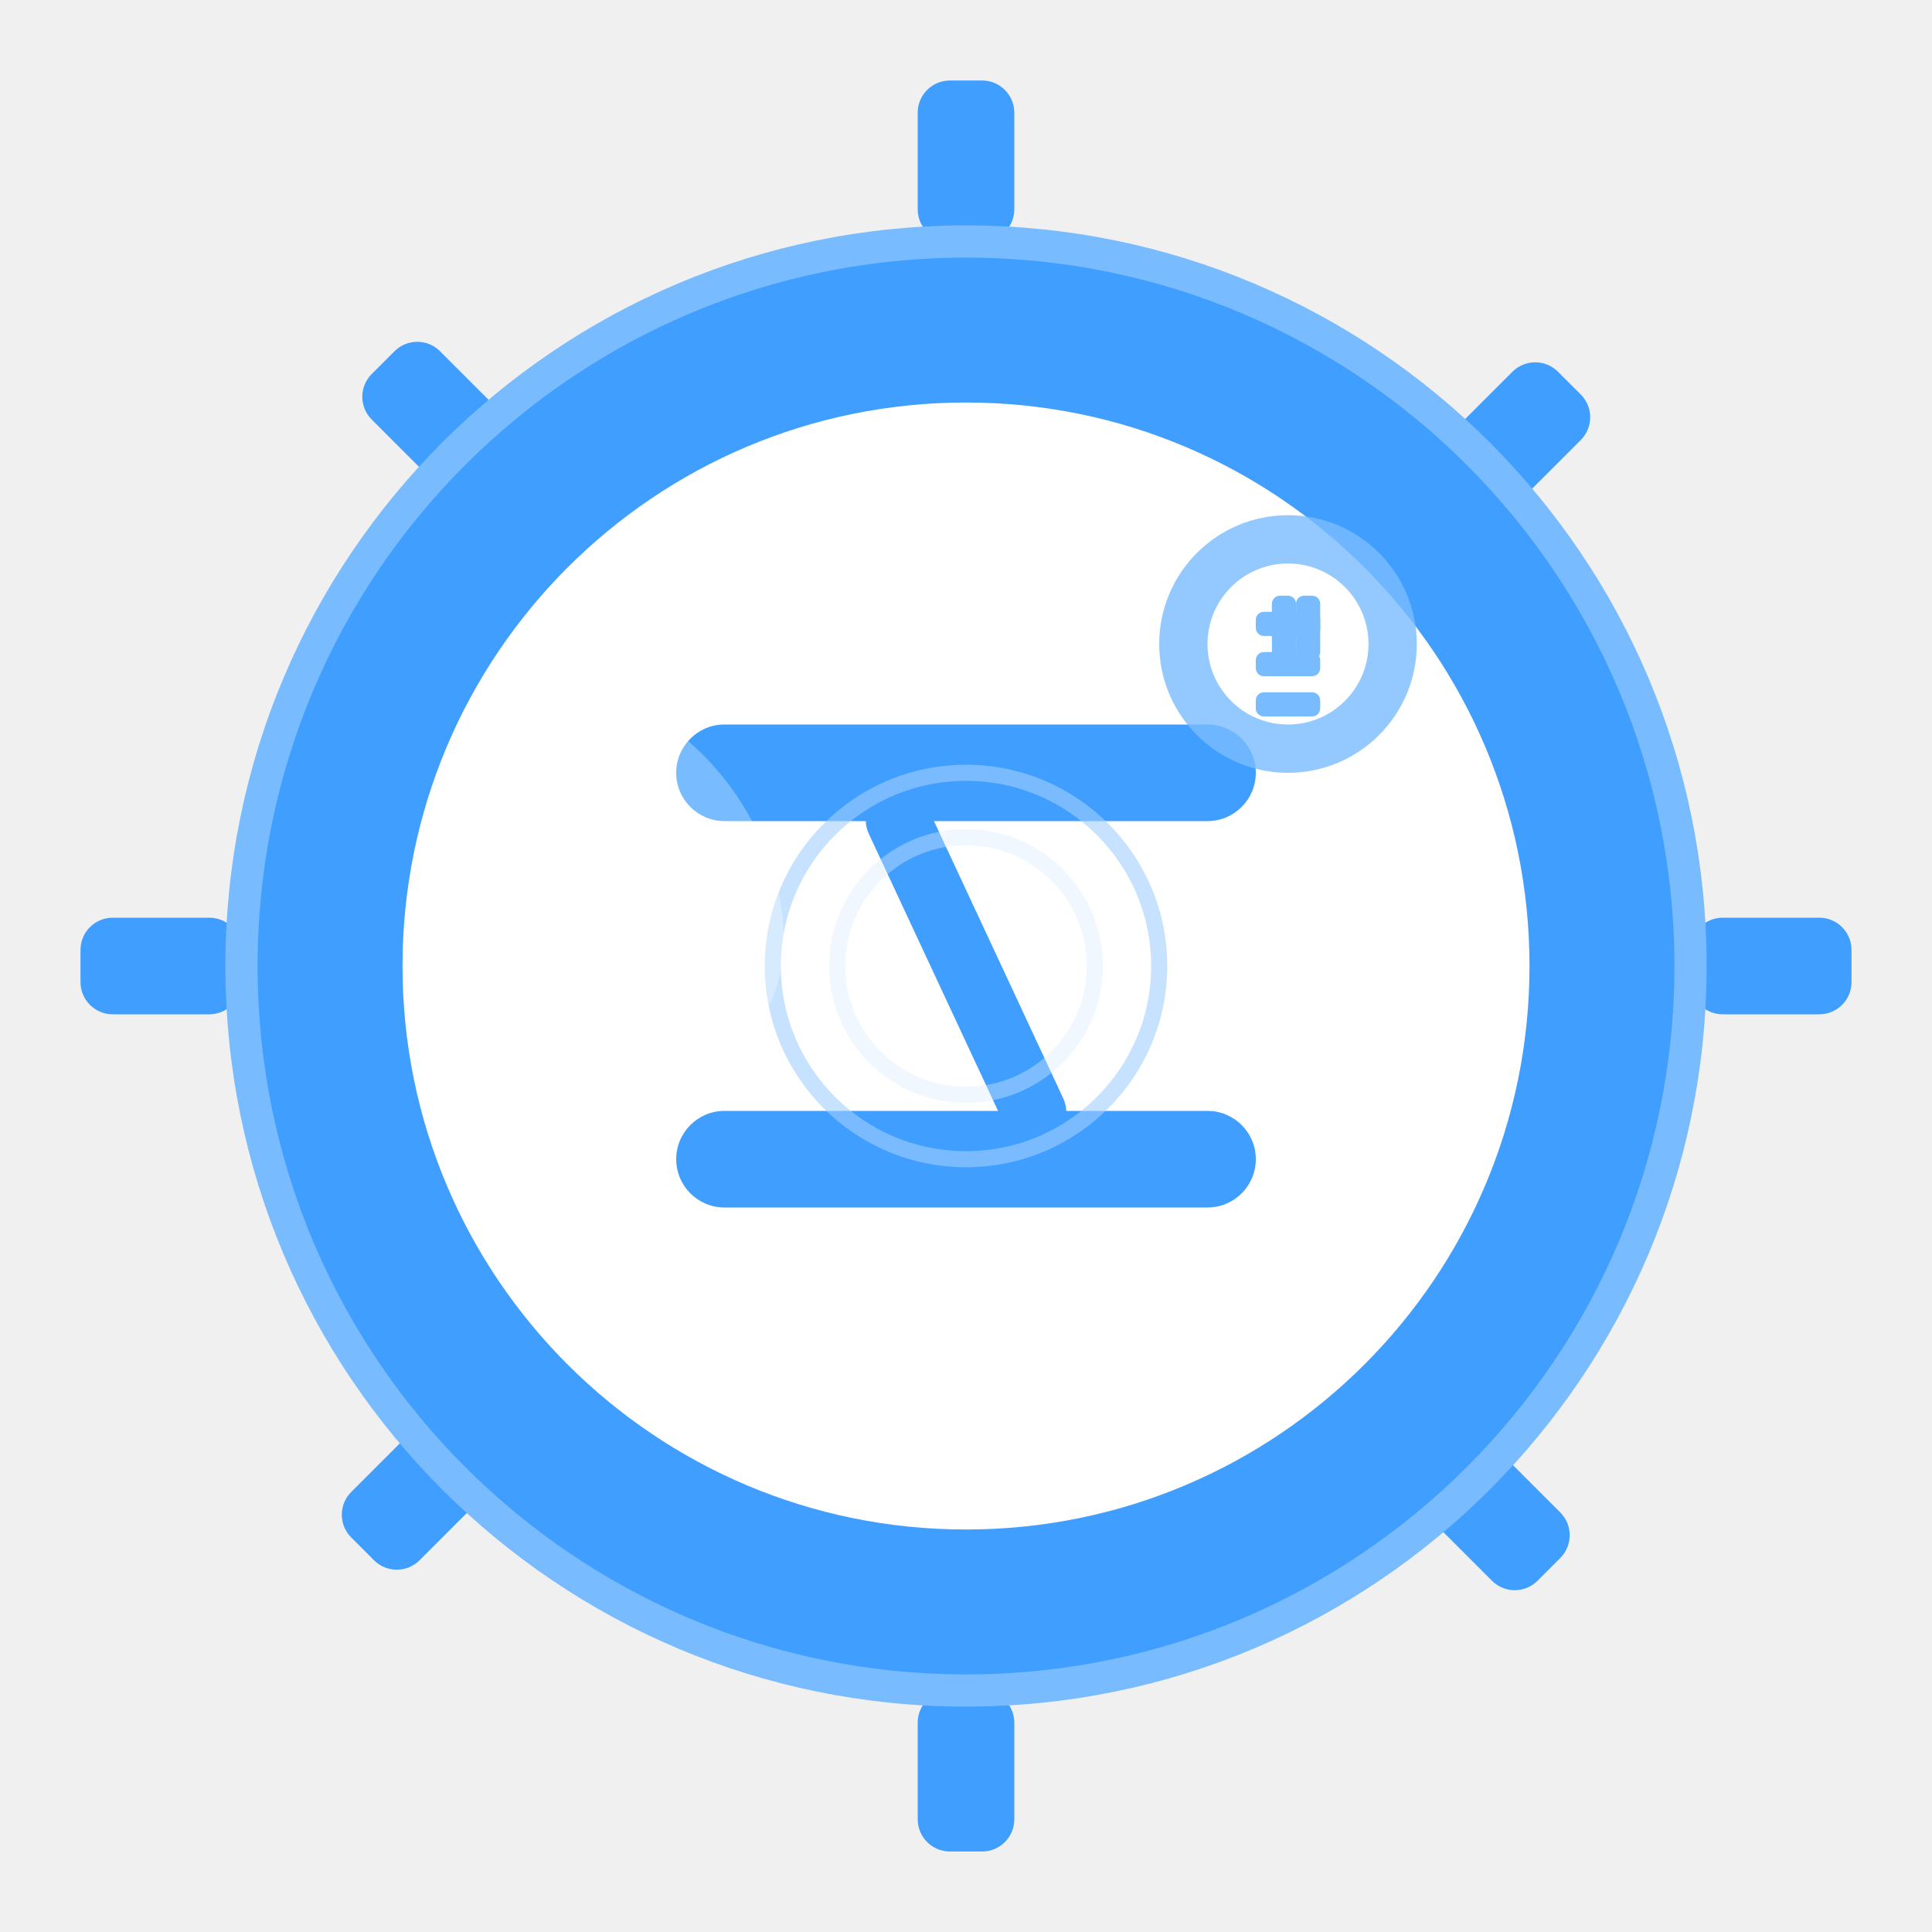
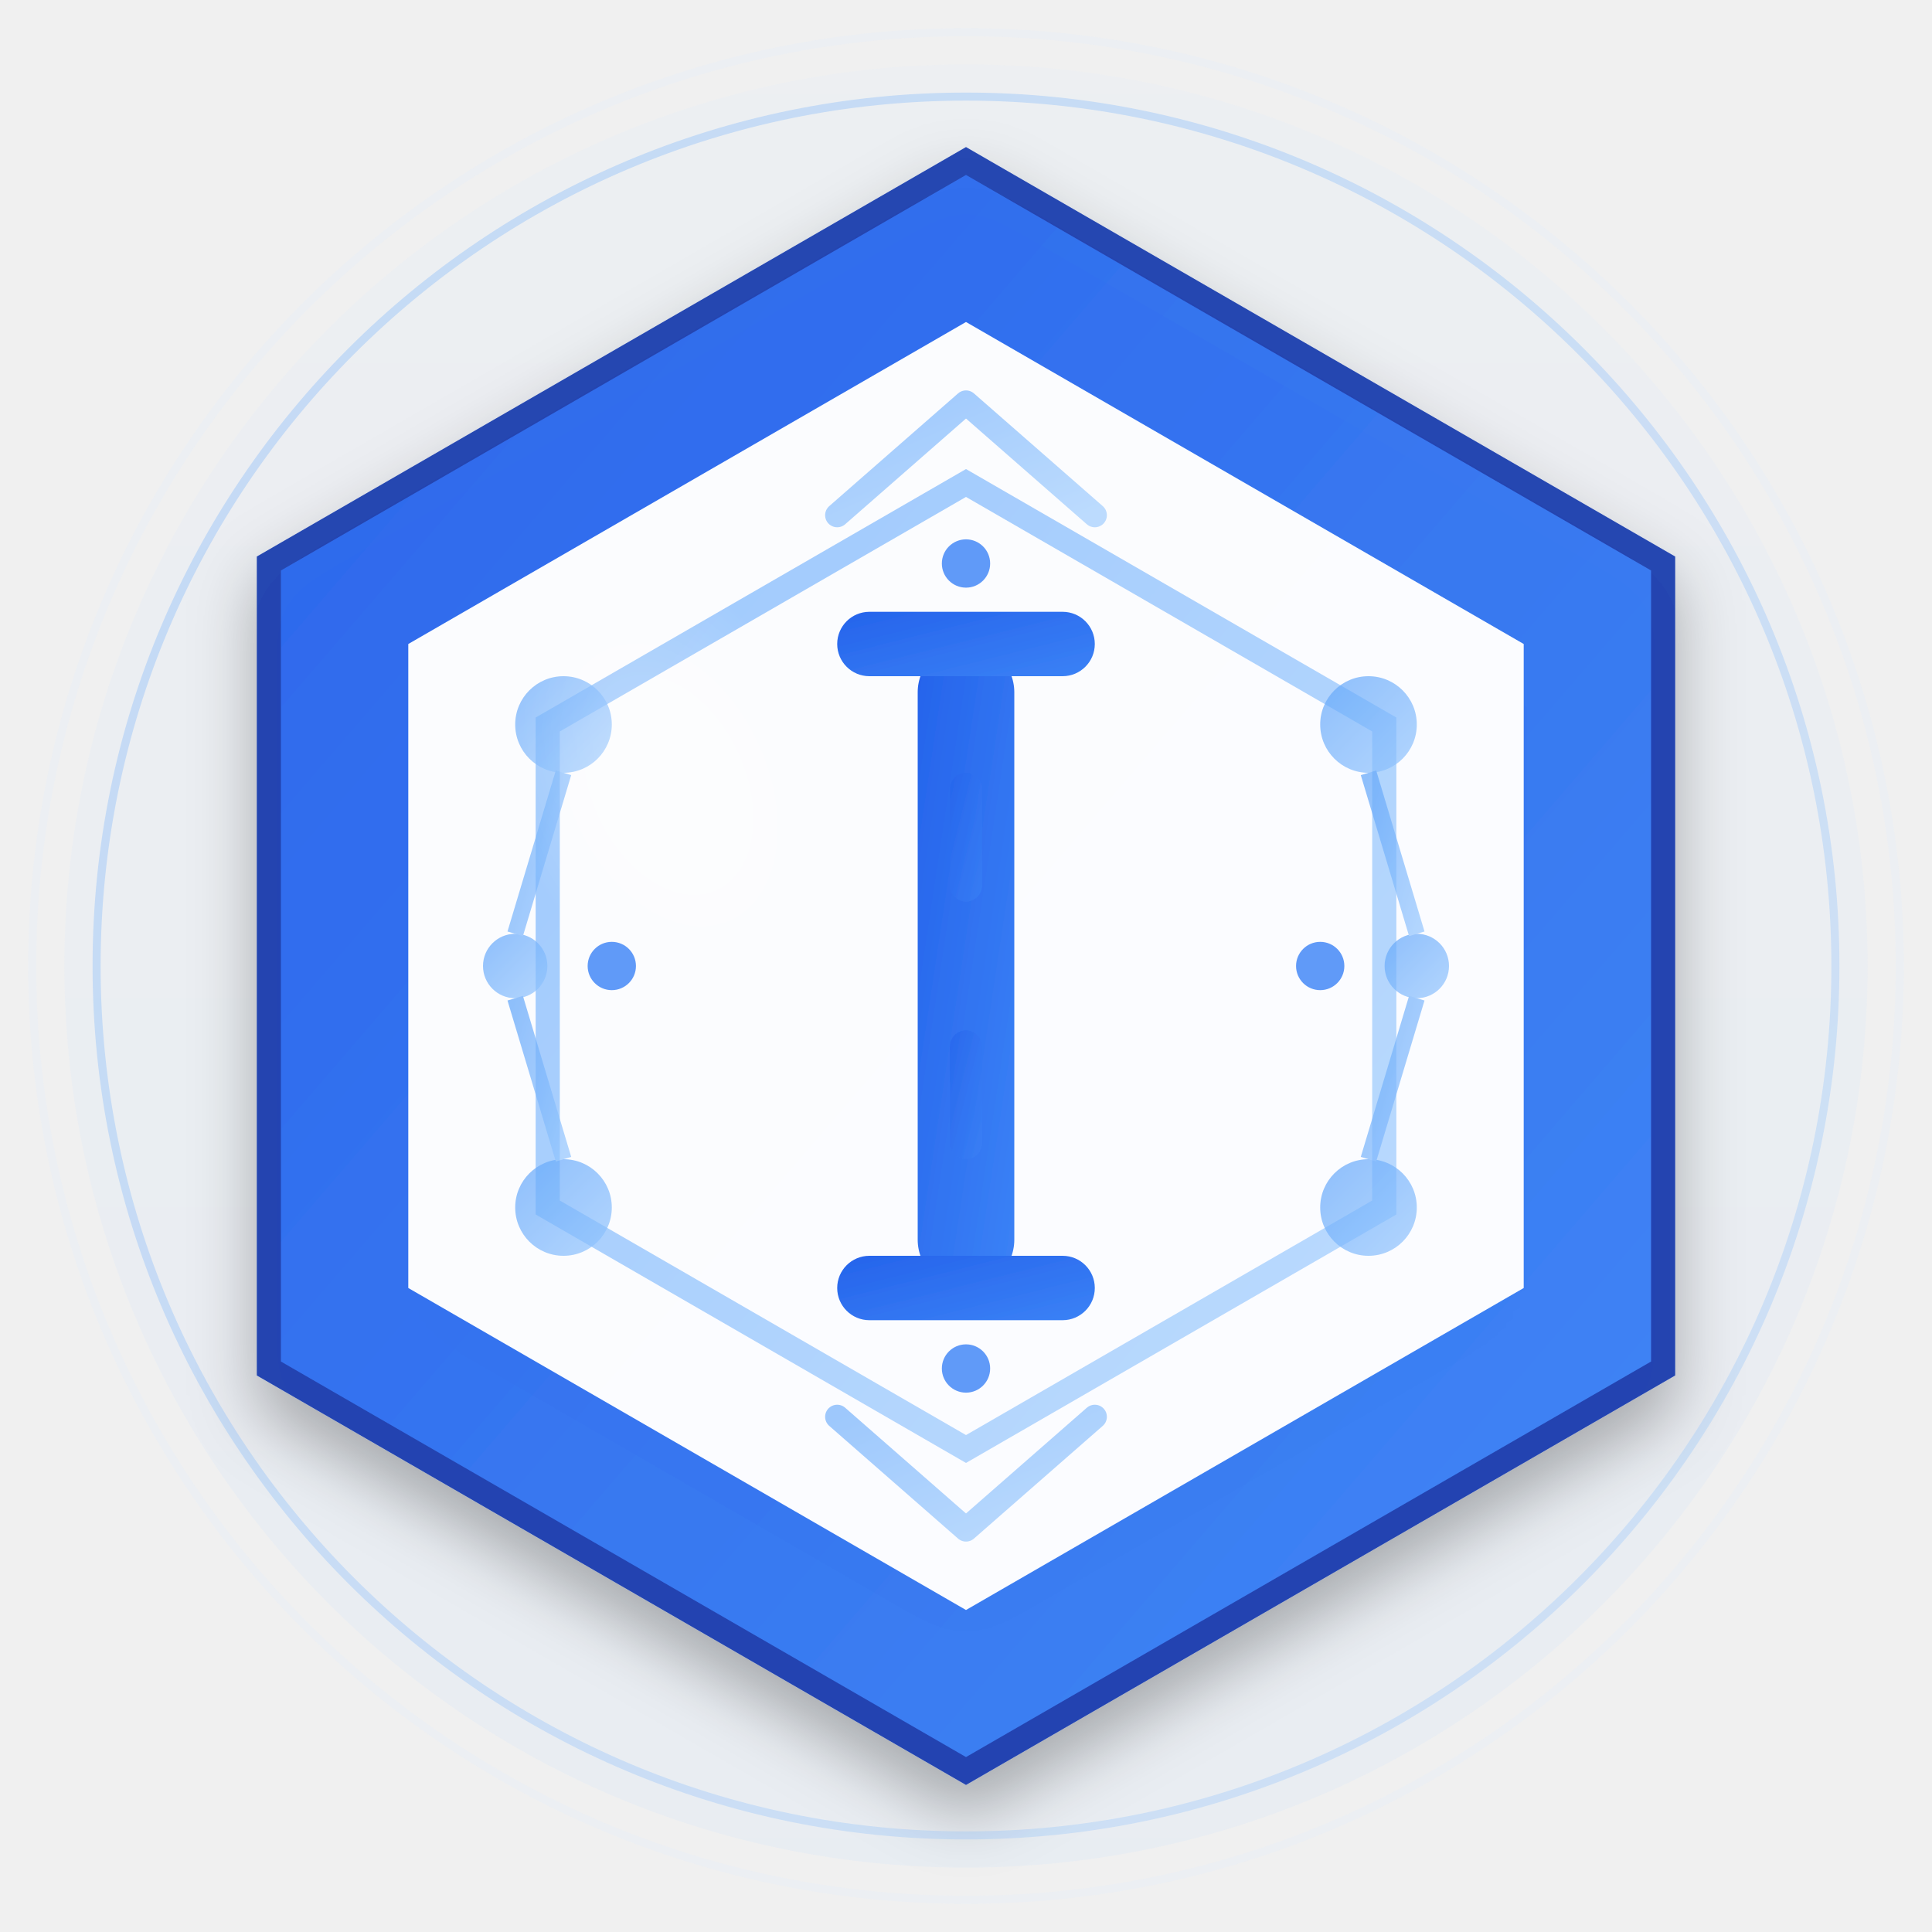
<svg xmlns="http://www.w3.org/2000/svg" viewBox="0 0 120 120" fill="none">
-   <g transform="translate(60,60)">
-     <g fill="#409EFF">
-       <rect x="-3" y="-55" width="6" height="10" rx="2" />
-       <rect x="-3" y="45" width="6" height="10" rx="2" />
-       <rect x="-55" y="-3" width="10" height="6" rx="2" />
-       <rect x="45" y="-3" width="10" height="6" rx="2" />
-       <rect x="-2.1" y="-2.1" width="6" height="10" rx="2" transform="rotate(45) translate(0,-50)" />
-       <rect x="-2.1" y="-2.1" width="6" height="10" rx="2" transform="rotate(135) translate(0,-50)" />
-       <rect x="-2.1" y="-2.1" width="6" height="10" rx="2" transform="rotate(225) translate(0,-50)" />
-       <rect x="-2.1" y="-2.1" width="6" height="10" rx="2" transform="rotate(315) translate(0,-50)" />
+   <defs>
+     <linearGradient id="primaryGradient" x1="0%" y1="0%" x2="100%" y2="100%">
+       <stop offset="0%" style="stop-color:#2563EB;stop-opacity:1" />
+       <stop offset="100%" style="stop-color:#3B82F6;stop-opacity:1" />
+     </linearGradient>
+     <linearGradient id="secondaryGradient" x1="0%" y1="0%" x2="100%" y2="100%">
+       <stop offset="0%" style="stop-color:#60A5FA;stop-opacity:1" />
+       <stop offset="100%" style="stop-color:#93C5FD;stop-opacity:1" />
+     </linearGradient>
+     <linearGradient id="accentGradient" x1="0%" y1="0%" x2="0%" y2="100%">
+       <stop offset="0%" style="stop-color:#DBEAFE;stop-opacity:1" />
+       <stop offset="100%" style="stop-color:#BFDBFE;stop-opacity:1" />
+     </linearGradient>
+     <radialGradient id="glowGradient" cx="50%" cy="50%">
+       <stop offset="0%" style="stop-color:#FFFFFF;stop-opacity:0.8" />
+       <stop offset="100%" style="stop-color:#FFFFFF;stop-opacity:0" />
+     </radialGradient>
+     <filter id="shadow" x="-50%" y="-50%" width="200%" height="200%">
+       <feGaussianBlur in="SourceAlpha" stdDeviation="2" />
+       <feOffset dx="0" dy="2" result="offsetblur" />
+       <feComponentTransfer>
+         <feFuncA type="linear" slope="0.3" />
+       </feComponentTransfer>
+       <feMerge>
+         <feMergeNode />
+         <feMergeNode in="SourceGraphic" />
+       </feMerge>
+     </filter>
+   </defs>
+   <circle cx="60" cy="60" r="56" fill="url(#accentGradient)" opacity="0.15" />
+   <g transform="translate(60,60)" filter="url(#shadow)">
+     <path d="M 0,-50 L 43.3,-25 L 43.3,25 L 0,50 L -43.3,25 L -43.3,-25 Z" fill="url(#primaryGradient)" stroke="#1E40AF" stroke-width="1.5" opacity="0.95" />
+     <path d="M 0,-40 L 34.64,-20 L 34.64,20 L 0,40 L -34.64,20 L -34.64,-20 Z" fill="#FFFFFF" opacity="0.98" />
+     <path d="M 0,-30 L 25.98,-15 L 25.98,15 L 0,30 L -25.98,15 L -25.98,-15 Z" fill="none" stroke="url(#secondaryGradient)" stroke-width="1.5" opacity="0.6" />
+     <g fill="url(#primaryGradient)">
+       <rect x="-3" y="-20" width="6" height="40" rx="3" />
+       <rect x="-8" y="-22" width="16" height="4" rx="2" />
+       <rect x="-8" y="18" width="16" height="4" rx="2" />
+       <rect x="-1" y="-12" width="2" height="8" rx="1" opacity="0.6" />
+       <rect x="-1" y="4" width="2" height="8" rx="1" opacity="0.6" />
    </g>
-     <circle cx="0" cy="0" r="45" fill="#409EFF" stroke="#79BBFF" stroke-width="2" />
-     <circle cx="0" cy="0" r="35" fill="#FFFFFF" />
-     <g fill="#409EFF">
-       <rect x="-18" y="-15" width="36" height="6" rx="3" />
-       <rect x="-18" y="9" width="36" height="6" rx="3" />
-       <rect x="-2" y="-12" width="4" height="24" rx="2" transform="rotate(-25)" />
-       <circle cx="20" cy="-20" r="8" fill="#79BBFF" opacity="0.8" />
-       <circle cx="20" cy="-20" r="5" fill="#FFFFFF" />
-       <rect x="18" y="-22" width="4" height="1.5" rx="0.5" fill="#79BBFF" />
-       <rect x="18" y="-19.5" width="4" height="1.5" rx="0.5" fill="#79BBFF" />
-       <rect x="18" y="-17" width="4" height="1.5" rx="0.5" fill="#79BBFF" />
-       <rect x="19" y="-23" width="1.5" height="4" rx="0.5" fill="#79BBFF" />
-       <rect x="20.5" y="-23" width="1.5" height="4" rx="0.5" fill="#79BBFF" />
+     <g opacity="0.7">
+       <circle cx="-25" cy="-15" r="3" fill="url(#secondaryGradient)" />
+       <circle cx="-28" cy="0" r="2" fill="url(#secondaryGradient)" />
+       <circle cx="-25" cy="15" r="3" fill="url(#secondaryGradient)" />
+       <line x1="-25" y1="-12" x2="-28" y2="-2" stroke="url(#secondaryGradient)" stroke-width="1" />
+       <line x1="-28" y1="2" x2="-25" y2="12" stroke="url(#secondaryGradient)" stroke-width="1" />
    </g>
-     <circle cx="0" cy="0" r="12" fill="none" stroke="#A0CFFF" stroke-width="1" opacity="0.6" />
-     <circle cx="0" cy="0" r="8" fill="none" stroke="#D9ECFF" stroke-width="1" opacity="0.4" />
-     <ellipse cx="-15" cy="-15" rx="8" ry="12" fill="#FFFFFF" opacity="0.3" transform="rotate(-30)" />
+     <g opacity="0.7">
+       <circle cx="25" cy="-15" r="3" fill="url(#secondaryGradient)" />
+       <circle cx="28" cy="0" r="2" fill="url(#secondaryGradient)" />
+       <circle cx="25" cy="15" r="3" fill="url(#secondaryGradient)" />
+       <line x1="25" y1="-12" x2="28" y2="-2" stroke="url(#secondaryGradient)" stroke-width="1" />
+       <line x1="28" y1="2" x2="25" y2="12" stroke="url(#secondaryGradient)" stroke-width="1" />
+     </g>
+     <g opacity="0.6">
+       <path d="M -8,-28 L 0,-35 L 8,-28" fill="none" stroke="url(#secondaryGradient)" stroke-width="1.5" stroke-linecap="round" stroke-linejoin="round" />
+     </g>
+     <g opacity="0.6">
+       <path d="M -8,28 L 0,35 L 8,28" fill="none" stroke="url(#secondaryGradient)" stroke-width="1.5" stroke-linecap="round" stroke-linejoin="round" />
+     </g>
+     <ellipse cx="-12" cy="-18" rx="10" ry="15" fill="url(#glowGradient)" opacity="0.4" transform="rotate(-25)" />
+     <circle cx="0" cy="-25" r="1.5" fill="#3B82F6" opacity="0.8" />
+     <circle cx="0" cy="25" r="1.5" fill="#3B82F6" opacity="0.8" />
+     <circle cx="-22" cy="0" r="1.5" fill="#3B82F6" opacity="0.8" />
+     <circle cx="22" cy="0" r="1.5" fill="#3B82F6" opacity="0.8" />
  </g>
+   <circle cx="60" cy="60" r="54" fill="none" stroke="url(#secondaryGradient)" stroke-width="0.5" opacity="0.3" />
+   <circle cx="60" cy="60" r="58" fill="none" stroke="#DBEAFE" stroke-width="0.5" opacity="0.2" />
</svg>
